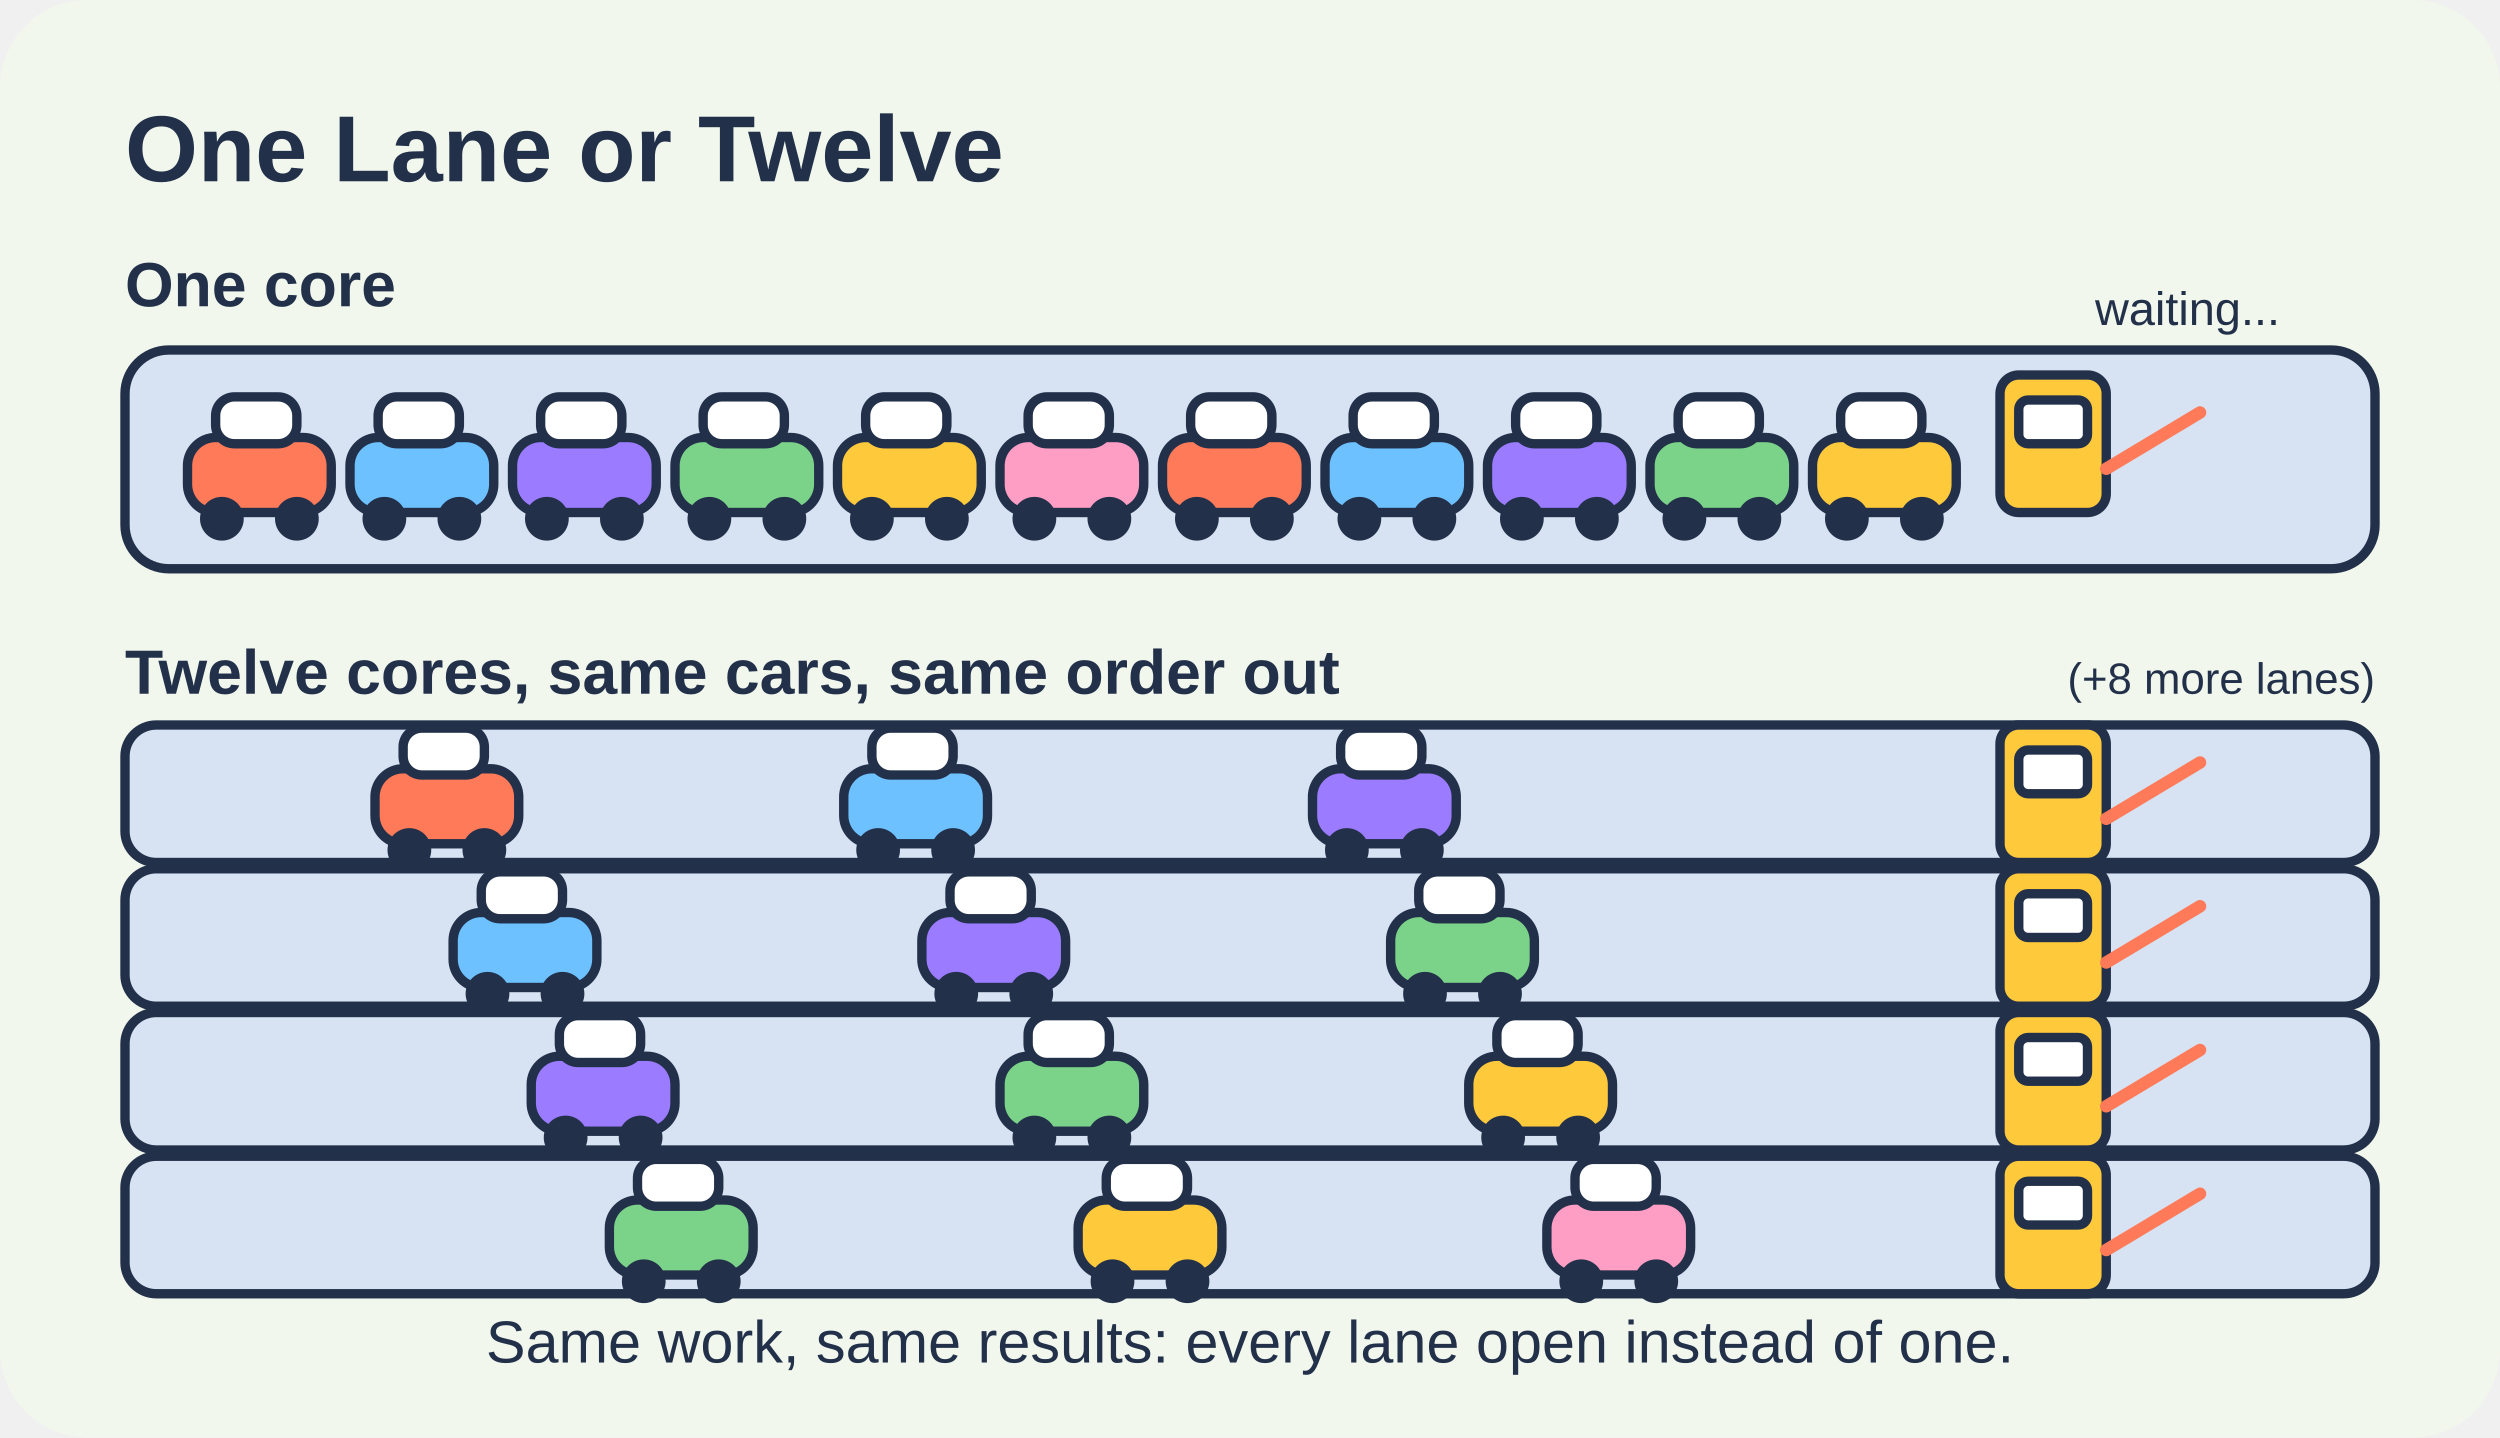
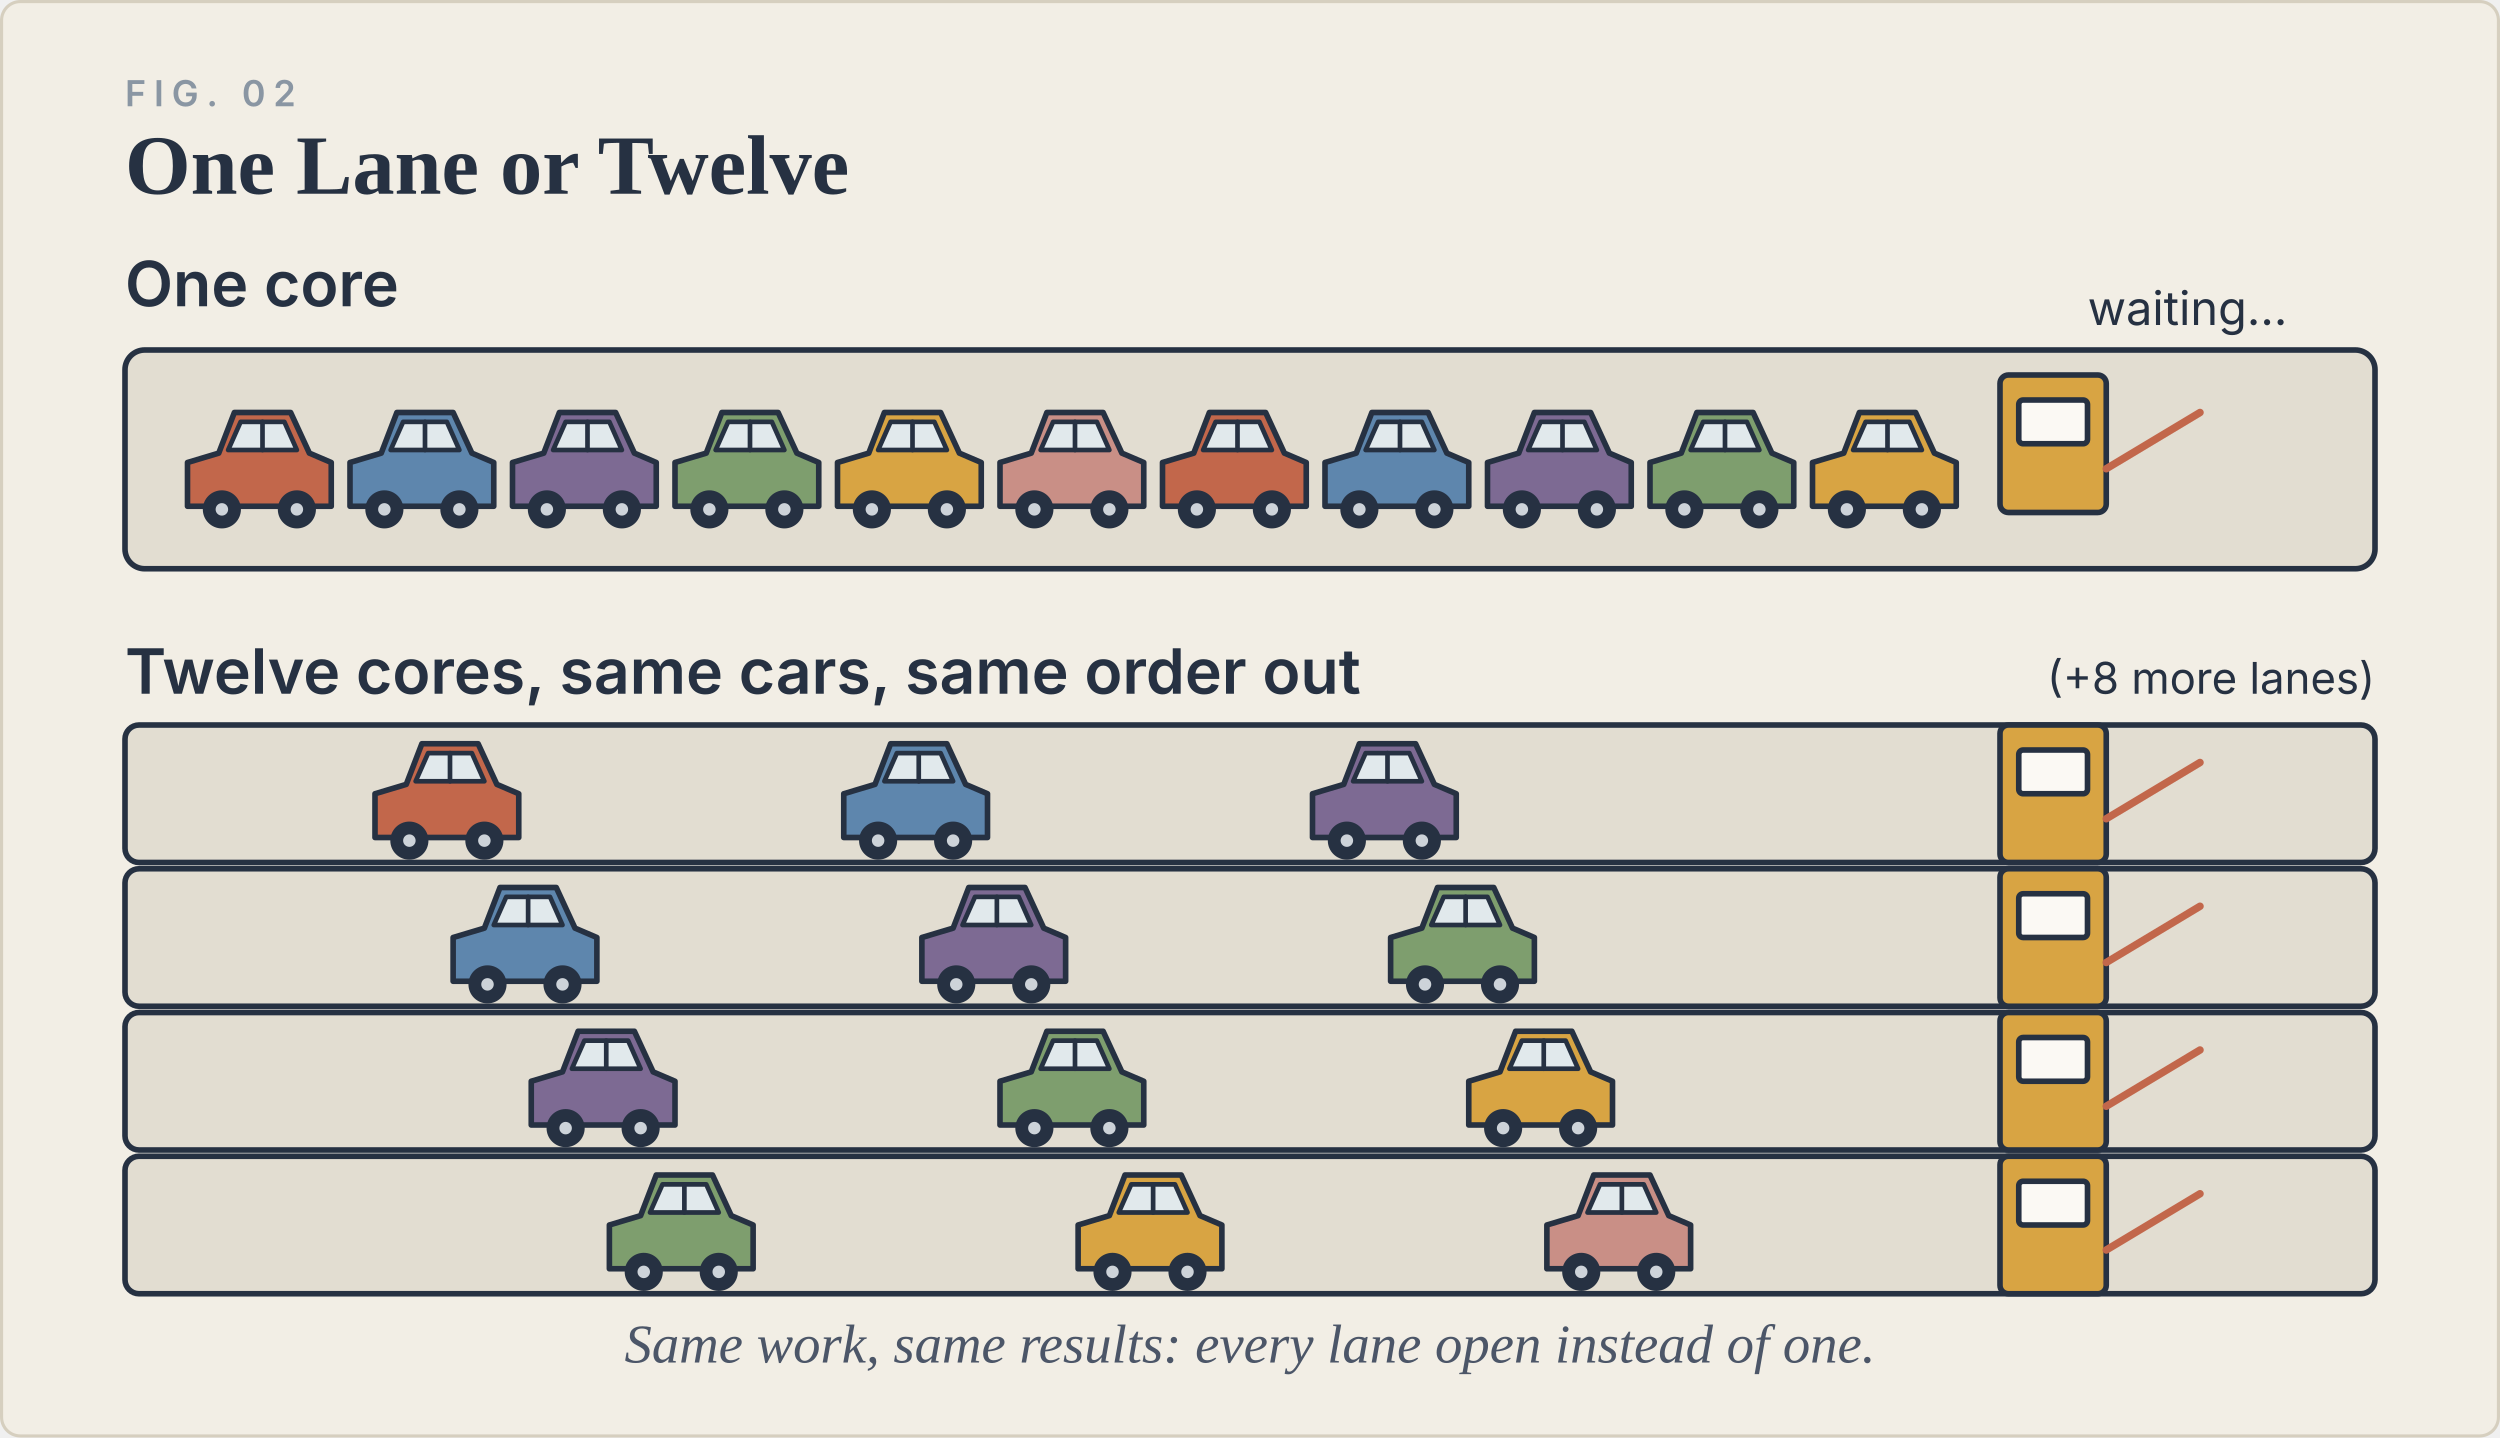
<svg xmlns="http://www.w3.org/2000/svg" viewBox="0 0 800 460" role="img" aria-label="One Lane or Twelve. Same work, same results: every lane open instead of one.">
  <defs>
    <filter id="soft" x="-10%" y="-10%" width="130%" height="140%">
-       <feDropShadow dx="0" dy="5" stdDeviation="0" flood-color="#22304A" flood-opacity="0.18" />
+       <feDropShadow dx="2" dy="3" stdDeviation="0" flood-color="#263142" flood-opacity="0.10" />
    </filter>
  </defs>
-   <rect x="0" y="0" width="800" height="460" rx="28" fill="#F1F7EC" />
-   <g stroke="#22304A" stroke-width="4" stroke-linejoin="round" stroke-linecap="round" font-family="'Trebuchet MS', 'Arial Rounded MT Bold', 'Segoe UI', Arial, sans-serif">
-     <text x="40" y="58" font-size="30" font-weight="700" fill="#22304A" stroke="none">One Lane or Twelve</text>
-     <text x="40" y="98" font-size="20" font-weight="700" fill="#22304A" stroke="none" text-anchor="start">One core</text>
-     <rect x="40" y="112" width="720" height="70" rx="14" fill="#D7E3F2" stroke-width="3" />
-     <rect x="640" y="120" width="34" height="44" rx="6" fill="#FFC93C" stroke-width="3" />
-     <rect x="646" y="128" width="22" height="14" rx="3" fill="#FFFFFF" stroke-width="3" />
-     <line x1="674" y1="150" x2="704" y2="132" stroke="#FF7A59" stroke-width="4" />
-     <rect x="60" y="140" width="46" height="24" rx="9" fill="#FF7A59" stroke-width="3" />
-     <rect x="69" y="127" width="26" height="15" rx="6" fill="#FFFFFF" stroke-width="3" />
-     <circle cx="71" cy="166" r="6" fill="#22304A" stroke-width="2" />
-     <circle cx="95" cy="166" r="6" fill="#22304A" stroke-width="2" />
-     <rect x="112" y="140" width="46" height="24" rx="9" fill="#6EC1FF" stroke-width="3" />
-     <rect x="121" y="127" width="26" height="15" rx="6" fill="#FFFFFF" stroke-width="3" />
-     <circle cx="123" cy="166" r="6" fill="#22304A" stroke-width="2" />
-     <circle cx="147" cy="166" r="6" fill="#22304A" stroke-width="2" />
-     <rect x="164" y="140" width="46" height="24" rx="9" fill="#9B7BFF" stroke-width="3" />
-     <rect x="173" y="127" width="26" height="15" rx="6" fill="#FFFFFF" stroke-width="3" />
-     <circle cx="175" cy="166" r="6" fill="#22304A" stroke-width="2" />
-     <circle cx="199" cy="166" r="6" fill="#22304A" stroke-width="2" />
-     <rect x="216" y="140" width="46" height="24" rx="9" fill="#7BD389" stroke-width="3" />
-     <rect x="225" y="127" width="26" height="15" rx="6" fill="#FFFFFF" stroke-width="3" />
-     <circle cx="227" cy="166" r="6" fill="#22304A" stroke-width="2" />
-     <circle cx="251" cy="166" r="6" fill="#22304A" stroke-width="2" />
-     <rect x="268" y="140" width="46" height="24" rx="9" fill="#FFC93C" stroke-width="3" />
-     <rect x="277" y="127" width="26" height="15" rx="6" fill="#FFFFFF" stroke-width="3" />
-     <circle cx="279" cy="166" r="6" fill="#22304A" stroke-width="2" />
-     <circle cx="303" cy="166" r="6" fill="#22304A" stroke-width="2" />
-     <rect x="320" y="140" width="46" height="24" rx="9" fill="#FF9EC4" stroke-width="3" />
-     <rect x="329" y="127" width="26" height="15" rx="6" fill="#FFFFFF" stroke-width="3" />
-     <circle cx="331" cy="166" r="6" fill="#22304A" stroke-width="2" />
-     <circle cx="355" cy="166" r="6" fill="#22304A" stroke-width="2" />
-     <rect x="372" y="140" width="46" height="24" rx="9" fill="#FF7A59" stroke-width="3" />
-     <rect x="381" y="127" width="26" height="15" rx="6" fill="#FFFFFF" stroke-width="3" />
-     <circle cx="383" cy="166" r="6" fill="#22304A" stroke-width="2" />
-     <circle cx="407" cy="166" r="6" fill="#22304A" stroke-width="2" />
-     <rect x="424" y="140" width="46" height="24" rx="9" fill="#6EC1FF" stroke-width="3" />
-     <rect x="433" y="127" width="26" height="15" rx="6" fill="#FFFFFF" stroke-width="3" />
-     <circle cx="435" cy="166" r="6" fill="#22304A" stroke-width="2" />
-     <circle cx="459" cy="166" r="6" fill="#22304A" stroke-width="2" />
-     <rect x="476" y="140" width="46" height="24" rx="9" fill="#9B7BFF" stroke-width="3" />
-     <rect x="485" y="127" width="26" height="15" rx="6" fill="#FFFFFF" stroke-width="3" />
-     <circle cx="487" cy="166" r="6" fill="#22304A" stroke-width="2" />
-     <circle cx="511" cy="166" r="6" fill="#22304A" stroke-width="2" />
-     <rect x="528" y="140" width="46" height="24" rx="9" fill="#7BD389" stroke-width="3" />
-     <rect x="537" y="127" width="26" height="15" rx="6" fill="#FFFFFF" stroke-width="3" />
-     <circle cx="539" cy="166" r="6" fill="#22304A" stroke-width="2" />
-     <circle cx="563" cy="166" r="6" fill="#22304A" stroke-width="2" />
-     <rect x="580" y="140" width="46" height="24" rx="9" fill="#FFC93C" stroke-width="3" />
-     <rect x="589" y="127" width="26" height="15" rx="6" fill="#FFFFFF" stroke-width="3" />
-     <circle cx="591" cy="166" r="6" fill="#22304A" stroke-width="2" />
-     <circle cx="615" cy="166" r="6" fill="#22304A" stroke-width="2" />
-     <text x="700" y="104" font-size="15" font-weight="400" fill="#22304A" stroke="none" text-anchor="middle">waiting...</text>
-     <text x="40" y="222" font-size="20" font-weight="700" fill="#22304A" stroke="none" text-anchor="start">Twelve cores, same cars, same order out</text>
-     <rect x="40" y="232" width="720" height="44" rx="10" fill="#D7E3F2" stroke-width="3" />
-     <rect x="640" y="232" width="34" height="44" rx="6" fill="#FFC93C" stroke-width="3" />
-     <rect x="646" y="240" width="22" height="14" rx="3" fill="#FFFFFF" stroke-width="3" />
-     <line x1="674" y1="262" x2="704" y2="244" stroke="#FF7A59" stroke-width="4" />
-     <rect x="120" y="246" width="46" height="24" rx="9" fill="#FF7A59" stroke-width="3" />
-     <rect x="129" y="233" width="26" height="15" rx="6" fill="#FFFFFF" stroke-width="3" />
-     <circle cx="131" cy="272" r="6" fill="#22304A" stroke-width="2" />
-     <circle cx="155" cy="272" r="6" fill="#22304A" stroke-width="2" />
-     <rect x="270" y="246" width="46" height="24" rx="9" fill="#6EC1FF" stroke-width="3" />
-     <rect x="279" y="233" width="26" height="15" rx="6" fill="#FFFFFF" stroke-width="3" />
-     <circle cx="281" cy="272" r="6" fill="#22304A" stroke-width="2" />
-     <circle cx="305" cy="272" r="6" fill="#22304A" stroke-width="2" />
-     <rect x="420" y="246" width="46" height="24" rx="9" fill="#9B7BFF" stroke-width="3" />
-     <rect x="429" y="233" width="26" height="15" rx="6" fill="#FFFFFF" stroke-width="3" />
-     <circle cx="431" cy="272" r="6" fill="#22304A" stroke-width="2" />
-     <circle cx="455" cy="272" r="6" fill="#22304A" stroke-width="2" />
-     <rect x="40" y="278" width="720" height="44" rx="10" fill="#D7E3F2" stroke-width="3" />
-     <rect x="640" y="278" width="34" height="44" rx="6" fill="#FFC93C" stroke-width="3" />
-     <rect x="646" y="286" width="22" height="14" rx="3" fill="#FFFFFF" stroke-width="3" />
-     <line x1="674" y1="308" x2="704" y2="290" stroke="#FF7A59" stroke-width="4" />
-     <rect x="145" y="292" width="46" height="24" rx="9" fill="#6EC1FF" stroke-width="3" />
-     <rect x="154" y="279" width="26" height="15" rx="6" fill="#FFFFFF" stroke-width="3" />
-     <circle cx="156" cy="318" r="6" fill="#22304A" stroke-width="2" />
-     <circle cx="180" cy="318" r="6" fill="#22304A" stroke-width="2" />
-     <rect x="295" y="292" width="46" height="24" rx="9" fill="#9B7BFF" stroke-width="3" />
-     <rect x="304" y="279" width="26" height="15" rx="6" fill="#FFFFFF" stroke-width="3" />
-     <circle cx="306" cy="318" r="6" fill="#22304A" stroke-width="2" />
-     <circle cx="330" cy="318" r="6" fill="#22304A" stroke-width="2" />
-     <rect x="445" y="292" width="46" height="24" rx="9" fill="#7BD389" stroke-width="3" />
-     <rect x="454" y="279" width="26" height="15" rx="6" fill="#FFFFFF" stroke-width="3" />
-     <circle cx="456" cy="318" r="6" fill="#22304A" stroke-width="2" />
-     <circle cx="480" cy="318" r="6" fill="#22304A" stroke-width="2" />
-     <rect x="40" y="324" width="720" height="44" rx="10" fill="#D7E3F2" stroke-width="3" />
-     <rect x="640" y="324" width="34" height="44" rx="6" fill="#FFC93C" stroke-width="3" />
-     <rect x="646" y="332" width="22" height="14" rx="3" fill="#FFFFFF" stroke-width="3" />
-     <line x1="674" y1="354" x2="704" y2="336" stroke="#FF7A59" stroke-width="4" />
-     <rect x="170" y="338" width="46" height="24" rx="9" fill="#9B7BFF" stroke-width="3" />
-     <rect x="179" y="325" width="26" height="15" rx="6" fill="#FFFFFF" stroke-width="3" />
-     <circle cx="181" cy="364" r="6" fill="#22304A" stroke-width="2" />
-     <circle cx="205" cy="364" r="6" fill="#22304A" stroke-width="2" />
-     <rect x="320" y="338" width="46" height="24" rx="9" fill="#7BD389" stroke-width="3" />
-     <rect x="329" y="325" width="26" height="15" rx="6" fill="#FFFFFF" stroke-width="3" />
-     <circle cx="331" cy="364" r="6" fill="#22304A" stroke-width="2" />
-     <circle cx="355" cy="364" r="6" fill="#22304A" stroke-width="2" />
-     <rect x="470" y="338" width="46" height="24" rx="9" fill="#FFC93C" stroke-width="3" />
-     <rect x="479" y="325" width="26" height="15" rx="6" fill="#FFFFFF" stroke-width="3" />
-     <circle cx="481" cy="364" r="6" fill="#22304A" stroke-width="2" />
-     <circle cx="505" cy="364" r="6" fill="#22304A" stroke-width="2" />
-     <rect x="40" y="370" width="720" height="44" rx="10" fill="#D7E3F2" stroke-width="3" />
-     <rect x="640" y="370" width="34" height="44" rx="6" fill="#FFC93C" stroke-width="3" />
-     <rect x="646" y="378" width="22" height="14" rx="3" fill="#FFFFFF" stroke-width="3" />
-     <line x1="674" y1="400" x2="704" y2="382" stroke="#FF7A59" stroke-width="4" />
-     <rect x="195" y="384" width="46" height="24" rx="9" fill="#7BD389" stroke-width="3" />
-     <rect x="204" y="371" width="26" height="15" rx="6" fill="#FFFFFF" stroke-width="3" />
-     <circle cx="206" cy="410" r="6" fill="#22304A" stroke-width="2" />
-     <circle cx="230" cy="410" r="6" fill="#22304A" stroke-width="2" />
-     <rect x="345" y="384" width="46" height="24" rx="9" fill="#FFC93C" stroke-width="3" />
-     <rect x="354" y="371" width="26" height="15" rx="6" fill="#FFFFFF" stroke-width="3" />
-     <circle cx="356" cy="410" r="6" fill="#22304A" stroke-width="2" />
-     <circle cx="380" cy="410" r="6" fill="#22304A" stroke-width="2" />
-     <rect x="495" y="384" width="46" height="24" rx="9" fill="#FF9EC4" stroke-width="3" />
-     <rect x="504" y="371" width="26" height="15" rx="6" fill="#FFFFFF" stroke-width="3" />
-     <circle cx="506" cy="410" r="6" fill="#22304A" stroke-width="2" />
-     <circle cx="530" cy="410" r="6" fill="#22304A" stroke-width="2" />
-     <text x="760" y="222" font-size="14" font-weight="400" fill="#22304A" stroke="none" text-anchor="end">(+8 more lanes)</text>
-     <text x="400.0" y="436" font-size="19" fill="#22304A" stroke="none" text-anchor="middle">Same work, same results: every lane open instead of one.</text>
+   <rect x="0.5" y="0.5" width="799" height="459" rx="6" fill="#F2EEE5" stroke="#D6CFBF" stroke-width="1" />
+   <g stroke="#263142" stroke-width="2.4" stroke-linejoin="round" stroke-linecap="round" font-family="'Helvetica Neue', 'Segoe UI', Inter, Arial, sans-serif">
+     <text x="40" y="34" font-size="11.5" font-weight="600" letter-spacing="2.5" fill="#8A96A3" stroke="none">FIG. 02</text>
+     <text x="40" y="62" font-size="27" font-weight="700" fill="#263142" stroke="none" font-family="Georgia, Cambria, Caladea, 'Times New Roman', serif">One Lane or Twelve</text>
+     <text x="40" y="98" font-size="20" font-weight="600" fill="#263142" stroke="none" text-anchor="start">One core</text>
+     <rect x="40" y="112" width="720" height="70" rx="6.3" fill="#E2DDD1" stroke-width="1.80" />
+     <rect x="640" y="120" width="34" height="44" rx="2.7" fill="#D8A443" stroke-width="1.80" />
+     <rect x="646" y="128" width="22" height="14" rx="1.4" fill="#FBF9F4" stroke-width="1.80" />
+     <line x1="674" y1="150" x2="704" y2="132" stroke="#C2674B" stroke-width="2.40" />
+     <path d="M60,148 L70,145 L75,132 L93,132 L99,145 L106,148 L106,162 L60,162 Z" fill="#C2674B" stroke-width="1.80" />
+     <path d="M77,135 L91,135 L95,144 L73,144 Z" fill="#E1E9EC" stroke-width="1.50" />
+     <line x1="84" y1="135" x2="84" y2="144" stroke="#263142" stroke-width="1.50" />
+     <circle cx="71" cy="163" r="5.5" fill="#263142" stroke-width="1.20" />
+     <circle cx="95" cy="163" r="5.5" fill="#263142" stroke-width="1.20" />
+     <circle cx="71" cy="163" r="2" fill="#CDD3D9" stroke-width="0.00" />
+     <circle cx="95" cy="163" r="2" fill="#CDD3D9" stroke-width="0.00" />
+     <path d="M112,148 L122,145 L127,132 L145,132 L151,145 L158,148 L158,162 L112,162 Z" fill="#5E86AD" stroke-width="1.80" />
+     <path d="M129,135 L143,135 L147,144 L125,144 Z" fill="#E1E9EC" stroke-width="1.50" />
+     <line x1="136" y1="135" x2="136" y2="144" stroke="#263142" stroke-width="1.50" />
+     <circle cx="123" cy="163" r="5.5" fill="#263142" stroke-width="1.20" />
+     <circle cx="147" cy="163" r="5.5" fill="#263142" stroke-width="1.20" />
+     <circle cx="123" cy="163" r="2" fill="#CDD3D9" stroke-width="0.00" />
+     <circle cx="147" cy="163" r="2" fill="#CDD3D9" stroke-width="0.00" />
+     <path d="M164,148 L174,145 L179,132 L197,132 L203,145 L210,148 L210,162 L164,162 Z" fill="#7D6A93" stroke-width="1.80" />
+     <path d="M181,135 L195,135 L199,144 L177,144 Z" fill="#E1E9EC" stroke-width="1.50" />
+     <line x1="188" y1="135" x2="188" y2="144" stroke="#263142" stroke-width="1.50" />
+     <circle cx="175" cy="163" r="5.5" fill="#263142" stroke-width="1.20" />
+     <circle cx="199" cy="163" r="5.5" fill="#263142" stroke-width="1.20" />
+     <circle cx="175" cy="163" r="2" fill="#CDD3D9" stroke-width="0.00" />
+     <circle cx="199" cy="163" r="2" fill="#CDD3D9" stroke-width="0.00" />
+     <path d="M216,148 L226,145 L231,132 L249,132 L255,145 L262,148 L262,162 L216,162 Z" fill="#7E9E6E" stroke-width="1.80" />
+     <path d="M233,135 L247,135 L251,144 L229,144 Z" fill="#E1E9EC" stroke-width="1.50" />
+     <line x1="240" y1="135" x2="240" y2="144" stroke="#263142" stroke-width="1.50" />
+     <circle cx="227" cy="163" r="5.5" fill="#263142" stroke-width="1.20" />
+     <circle cx="251" cy="163" r="5.5" fill="#263142" stroke-width="1.20" />
+     <circle cx="227" cy="163" r="2" fill="#CDD3D9" stroke-width="0.00" />
+     <circle cx="251" cy="163" r="2" fill="#CDD3D9" stroke-width="0.00" />
+     <path d="M268,148 L278,145 L283,132 L301,132 L307,145 L314,148 L314,162 L268,162 Z" fill="#D8A443" stroke-width="1.80" />
+     <path d="M285,135 L299,135 L303,144 L281,144 Z" fill="#E1E9EC" stroke-width="1.50" />
+     <line x1="292" y1="135" x2="292" y2="144" stroke="#263142" stroke-width="1.50" />
+     <circle cx="279" cy="163" r="5.5" fill="#263142" stroke-width="1.20" />
+     <circle cx="303" cy="163" r="5.5" fill="#263142" stroke-width="1.20" />
+     <circle cx="279" cy="163" r="2" fill="#CDD3D9" stroke-width="0.00" />
+     <circle cx="303" cy="163" r="2" fill="#CDD3D9" stroke-width="0.00" />
+     <path d="M320,148 L330,145 L335,132 L353,132 L359,145 L366,148 L366,162 L320,162 Z" fill="#C98F86" stroke-width="1.80" />
+     <path d="M337,135 L351,135 L355,144 L333,144 Z" fill="#E1E9EC" stroke-width="1.50" />
+     <line x1="344" y1="135" x2="344" y2="144" stroke="#263142" stroke-width="1.50" />
+     <circle cx="331" cy="163" r="5.5" fill="#263142" stroke-width="1.20" />
+     <circle cx="355" cy="163" r="5.5" fill="#263142" stroke-width="1.20" />
+     <circle cx="331" cy="163" r="2" fill="#CDD3D9" stroke-width="0.00" />
+     <circle cx="355" cy="163" r="2" fill="#CDD3D9" stroke-width="0.00" />
+     <path d="M372,148 L382,145 L387,132 L405,132 L411,145 L418,148 L418,162 L372,162 Z" fill="#C2674B" stroke-width="1.80" />
+     <path d="M389,135 L403,135 L407,144 L385,144 Z" fill="#E1E9EC" stroke-width="1.50" />
+     <line x1="396" y1="135" x2="396" y2="144" stroke="#263142" stroke-width="1.50" />
+     <circle cx="383" cy="163" r="5.5" fill="#263142" stroke-width="1.20" />
+     <circle cx="407" cy="163" r="5.5" fill="#263142" stroke-width="1.20" />
+     <circle cx="383" cy="163" r="2" fill="#CDD3D9" stroke-width="0.00" />
+     <circle cx="407" cy="163" r="2" fill="#CDD3D9" stroke-width="0.00" />
+     <path d="M424,148 L434,145 L439,132 L457,132 L463,145 L470,148 L470,162 L424,162 Z" fill="#5E86AD" stroke-width="1.80" />
+     <path d="M441,135 L455,135 L459,144 L437,144 Z" fill="#E1E9EC" stroke-width="1.50" />
+     <line x1="448" y1="135" x2="448" y2="144" stroke="#263142" stroke-width="1.50" />
+     <circle cx="435" cy="163" r="5.5" fill="#263142" stroke-width="1.20" />
+     <circle cx="459" cy="163" r="5.5" fill="#263142" stroke-width="1.20" />
+     <circle cx="435" cy="163" r="2" fill="#CDD3D9" stroke-width="0.00" />
+     <circle cx="459" cy="163" r="2" fill="#CDD3D9" stroke-width="0.00" />
+     <path d="M476,148 L486,145 L491,132 L509,132 L515,145 L522,148 L522,162 L476,162 Z" fill="#7D6A93" stroke-width="1.80" />
+     <path d="M493,135 L507,135 L511,144 L489,144 Z" fill="#E1E9EC" stroke-width="1.50" />
+     <line x1="500" y1="135" x2="500" y2="144" stroke="#263142" stroke-width="1.50" />
+     <circle cx="487" cy="163" r="5.5" fill="#263142" stroke-width="1.20" />
+     <circle cx="511" cy="163" r="5.5" fill="#263142" stroke-width="1.20" />
+     <circle cx="487" cy="163" r="2" fill="#CDD3D9" stroke-width="0.00" />
+     <circle cx="511" cy="163" r="2" fill="#CDD3D9" stroke-width="0.00" />
+     <path d="M528,148 L538,145 L543,132 L561,132 L567,145 L574,148 L574,162 L528,162 Z" fill="#7E9E6E" stroke-width="1.80" />
+     <path d="M545,135 L559,135 L563,144 L541,144 Z" fill="#E1E9EC" stroke-width="1.50" />
+     <line x1="552" y1="135" x2="552" y2="144" stroke="#263142" stroke-width="1.50" />
+     <circle cx="539" cy="163" r="5.5" fill="#263142" stroke-width="1.20" />
+     <circle cx="563" cy="163" r="5.5" fill="#263142" stroke-width="1.20" />
+     <circle cx="539" cy="163" r="2" fill="#CDD3D9" stroke-width="0.00" />
+     <circle cx="563" cy="163" r="2" fill="#CDD3D9" stroke-width="0.00" />
+     <path d="M580,148 L590,145 L595,132 L613,132 L619,145 L626,148 L626,162 L580,162 Z" fill="#D8A443" stroke-width="1.80" />
+     <path d="M597,135 L611,135 L615,144 L593,144 Z" fill="#E1E9EC" stroke-width="1.50" />
+     <line x1="604" y1="135" x2="604" y2="144" stroke="#263142" stroke-width="1.50" />
+     <circle cx="591" cy="163" r="5.5" fill="#263142" stroke-width="1.20" />
+     <circle cx="615" cy="163" r="5.5" fill="#263142" stroke-width="1.20" />
+     <circle cx="591" cy="163" r="2" fill="#CDD3D9" stroke-width="0.00" />
+     <circle cx="615" cy="163" r="2" fill="#CDD3D9" stroke-width="0.00" />
+     <text x="700" y="104" font-size="15" font-weight="400" fill="#263142" stroke="none" text-anchor="middle">waiting...</text>
+     <text x="40" y="222" font-size="20" font-weight="600" fill="#263142" stroke="none" text-anchor="start">Twelve cores, same cars, same order out</text>
+     <rect x="40" y="232" width="720" height="44" rx="4.5" fill="#E2DDD1" stroke-width="1.80" />
+     <rect x="640" y="232" width="34" height="44" rx="2.7" fill="#D8A443" stroke-width="1.80" />
+     <rect x="646" y="240" width="22" height="14" rx="1.4" fill="#FBF9F4" stroke-width="1.80" />
+     <line x1="674" y1="262" x2="704" y2="244" stroke="#C2674B" stroke-width="2.40" />
+     <path d="M120,254 L130,251 L135,238 L153,238 L159,251 L166,254 L166,268 L120,268 Z" fill="#C2674B" stroke-width="1.80" />
+     <path d="M137,241 L151,241 L155,250 L133,250 Z" fill="#E1E9EC" stroke-width="1.50" />
+     <line x1="144" y1="241" x2="144" y2="250" stroke="#263142" stroke-width="1.50" />
+     <circle cx="131" cy="269" r="5.5" fill="#263142" stroke-width="1.20" />
+     <circle cx="155" cy="269" r="5.5" fill="#263142" stroke-width="1.20" />
+     <circle cx="131" cy="269" r="2" fill="#CDD3D9" stroke-width="0.00" />
+     <circle cx="155" cy="269" r="2" fill="#CDD3D9" stroke-width="0.00" />
+     <path d="M270,254 L280,251 L285,238 L303,238 L309,251 L316,254 L316,268 L270,268 Z" fill="#5E86AD" stroke-width="1.80" />
+     <path d="M287,241 L301,241 L305,250 L283,250 Z" fill="#E1E9EC" stroke-width="1.50" />
+     <line x1="294" y1="241" x2="294" y2="250" stroke="#263142" stroke-width="1.50" />
+     <circle cx="281" cy="269" r="5.5" fill="#263142" stroke-width="1.20" />
+     <circle cx="305" cy="269" r="5.5" fill="#263142" stroke-width="1.20" />
+     <circle cx="281" cy="269" r="2" fill="#CDD3D9" stroke-width="0.00" />
+     <circle cx="305" cy="269" r="2" fill="#CDD3D9" stroke-width="0.00" />
+     <path d="M420,254 L430,251 L435,238 L453,238 L459,251 L466,254 L466,268 L420,268 Z" fill="#7D6A93" stroke-width="1.80" />
+     <path d="M437,241 L451,241 L455,250 L433,250 Z" fill="#E1E9EC" stroke-width="1.50" />
+     <line x1="444" y1="241" x2="444" y2="250" stroke="#263142" stroke-width="1.50" />
+     <circle cx="431" cy="269" r="5.5" fill="#263142" stroke-width="1.20" />
+     <circle cx="455" cy="269" r="5.5" fill="#263142" stroke-width="1.20" />
+     <circle cx="431" cy="269" r="2" fill="#CDD3D9" stroke-width="0.00" />
+     <circle cx="455" cy="269" r="2" fill="#CDD3D9" stroke-width="0.00" />
+     <rect x="40" y="278" width="720" height="44" rx="4.5" fill="#E2DDD1" stroke-width="1.80" />
+     <rect x="640" y="278" width="34" height="44" rx="2.7" fill="#D8A443" stroke-width="1.80" />
+     <rect x="646" y="286" width="22" height="14" rx="1.4" fill="#FBF9F4" stroke-width="1.80" />
+     <line x1="674" y1="308" x2="704" y2="290" stroke="#C2674B" stroke-width="2.40" />
+     <path d="M145,300 L155,297 L160,284 L178,284 L184,297 L191,300 L191,314 L145,314 Z" fill="#5E86AD" stroke-width="1.80" />
+     <path d="M162,287 L176,287 L180,296 L158,296 Z" fill="#E1E9EC" stroke-width="1.50" />
+     <line x1="169" y1="287" x2="169" y2="296" stroke="#263142" stroke-width="1.50" />
+     <circle cx="156" cy="315" r="5.5" fill="#263142" stroke-width="1.20" />
+     <circle cx="180" cy="315" r="5.5" fill="#263142" stroke-width="1.20" />
+     <circle cx="156" cy="315" r="2" fill="#CDD3D9" stroke-width="0.00" />
+     <circle cx="180" cy="315" r="2" fill="#CDD3D9" stroke-width="0.00" />
+     <path d="M295,300 L305,297 L310,284 L328,284 L334,297 L341,300 L341,314 L295,314 Z" fill="#7D6A93" stroke-width="1.80" />
+     <path d="M312,287 L326,287 L330,296 L308,296 Z" fill="#E1E9EC" stroke-width="1.50" />
+     <line x1="319" y1="287" x2="319" y2="296" stroke="#263142" stroke-width="1.50" />
+     <circle cx="306" cy="315" r="5.5" fill="#263142" stroke-width="1.20" />
+     <circle cx="330" cy="315" r="5.5" fill="#263142" stroke-width="1.20" />
+     <circle cx="306" cy="315" r="2" fill="#CDD3D9" stroke-width="0.00" />
+     <circle cx="330" cy="315" r="2" fill="#CDD3D9" stroke-width="0.00" />
+     <path d="M445,300 L455,297 L460,284 L478,284 L484,297 L491,300 L491,314 L445,314 Z" fill="#7E9E6E" stroke-width="1.80" />
+     <path d="M462,287 L476,287 L480,296 L458,296 Z" fill="#E1E9EC" stroke-width="1.50" />
+     <line x1="469" y1="287" x2="469" y2="296" stroke="#263142" stroke-width="1.50" />
+     <circle cx="456" cy="315" r="5.5" fill="#263142" stroke-width="1.20" />
+     <circle cx="480" cy="315" r="5.5" fill="#263142" stroke-width="1.20" />
+     <circle cx="456" cy="315" r="2" fill="#CDD3D9" stroke-width="0.00" />
+     <circle cx="480" cy="315" r="2" fill="#CDD3D9" stroke-width="0.00" />
+     <rect x="40" y="324" width="720" height="44" rx="4.5" fill="#E2DDD1" stroke-width="1.80" />
+     <rect x="640" y="324" width="34" height="44" rx="2.7" fill="#D8A443" stroke-width="1.80" />
+     <rect x="646" y="332" width="22" height="14" rx="1.4" fill="#FBF9F4" stroke-width="1.80" />
+     <line x1="674" y1="354" x2="704" y2="336" stroke="#C2674B" stroke-width="2.40" />
+     <path d="M170,346 L180,343 L185,330 L203,330 L209,343 L216,346 L216,360 L170,360 Z" fill="#7D6A93" stroke-width="1.80" />
+     <path d="M187,333 L201,333 L205,342 L183,342 Z" fill="#E1E9EC" stroke-width="1.50" />
+     <line x1="194" y1="333" x2="194" y2="342" stroke="#263142" stroke-width="1.50" />
+     <circle cx="181" cy="361" r="5.5" fill="#263142" stroke-width="1.20" />
+     <circle cx="205" cy="361" r="5.5" fill="#263142" stroke-width="1.20" />
+     <circle cx="181" cy="361" r="2" fill="#CDD3D9" stroke-width="0.00" />
+     <circle cx="205" cy="361" r="2" fill="#CDD3D9" stroke-width="0.00" />
+     <path d="M320,346 L330,343 L335,330 L353,330 L359,343 L366,346 L366,360 L320,360 Z" fill="#7E9E6E" stroke-width="1.80" />
+     <path d="M337,333 L351,333 L355,342 L333,342 Z" fill="#E1E9EC" stroke-width="1.50" />
+     <line x1="344" y1="333" x2="344" y2="342" stroke="#263142" stroke-width="1.50" />
+     <circle cx="331" cy="361" r="5.5" fill="#263142" stroke-width="1.20" />
+     <circle cx="355" cy="361" r="5.5" fill="#263142" stroke-width="1.20" />
+     <circle cx="331" cy="361" r="2" fill="#CDD3D9" stroke-width="0.00" />
+     <circle cx="355" cy="361" r="2" fill="#CDD3D9" stroke-width="0.00" />
+     <path d="M470,346 L480,343 L485,330 L503,330 L509,343 L516,346 L516,360 L470,360 Z" fill="#D8A443" stroke-width="1.80" />
+     <path d="M487,333 L501,333 L505,342 L483,342 Z" fill="#E1E9EC" stroke-width="1.50" />
+     <line x1="494" y1="333" x2="494" y2="342" stroke="#263142" stroke-width="1.50" />
+     <circle cx="481" cy="361" r="5.5" fill="#263142" stroke-width="1.20" />
+     <circle cx="505" cy="361" r="5.5" fill="#263142" stroke-width="1.20" />
+     <circle cx="481" cy="361" r="2" fill="#CDD3D9" stroke-width="0.00" />
+     <circle cx="505" cy="361" r="2" fill="#CDD3D9" stroke-width="0.00" />
+     <rect x="40" y="370" width="720" height="44" rx="4.5" fill="#E2DDD1" stroke-width="1.80" />
+     <rect x="640" y="370" width="34" height="44" rx="2.7" fill="#D8A443" stroke-width="1.80" />
+     <rect x="646" y="378" width="22" height="14" rx="1.4" fill="#FBF9F4" stroke-width="1.80" />
+     <line x1="674" y1="400" x2="704" y2="382" stroke="#C2674B" stroke-width="2.40" />
+     <path d="M195,392 L205,389 L210,376 L228,376 L234,389 L241,392 L241,406 L195,406 Z" fill="#7E9E6E" stroke-width="1.80" />
+     <path d="M212,379 L226,379 L230,388 L208,388 Z" fill="#E1E9EC" stroke-width="1.50" />
+     <line x1="219" y1="379" x2="219" y2="388" stroke="#263142" stroke-width="1.50" />
+     <circle cx="206" cy="407" r="5.5" fill="#263142" stroke-width="1.20" />
+     <circle cx="230" cy="407" r="5.5" fill="#263142" stroke-width="1.20" />
+     <circle cx="206" cy="407" r="2" fill="#CDD3D9" stroke-width="0.00" />
+     <circle cx="230" cy="407" r="2" fill="#CDD3D9" stroke-width="0.00" />
+     <path d="M345,392 L355,389 L360,376 L378,376 L384,389 L391,392 L391,406 L345,406 Z" fill="#D8A443" stroke-width="1.80" />
+     <path d="M362,379 L376,379 L380,388 L358,388 Z" fill="#E1E9EC" stroke-width="1.50" />
+     <line x1="369" y1="379" x2="369" y2="388" stroke="#263142" stroke-width="1.50" />
+     <circle cx="356" cy="407" r="5.5" fill="#263142" stroke-width="1.20" />
+     <circle cx="380" cy="407" r="5.5" fill="#263142" stroke-width="1.20" />
+     <circle cx="356" cy="407" r="2" fill="#CDD3D9" stroke-width="0.00" />
+     <circle cx="380" cy="407" r="2" fill="#CDD3D9" stroke-width="0.00" />
+     <path d="M495,392 L505,389 L510,376 L528,376 L534,389 L541,392 L541,406 L495,406 Z" fill="#C98F86" stroke-width="1.80" />
+     <path d="M512,379 L526,379 L530,388 L508,388 Z" fill="#E1E9EC" stroke-width="1.50" />
+     <line x1="519" y1="379" x2="519" y2="388" stroke="#263142" stroke-width="1.50" />
+     <circle cx="506" cy="407" r="5.5" fill="#263142" stroke-width="1.20" />
+     <circle cx="530" cy="407" r="5.5" fill="#263142" stroke-width="1.20" />
+     <circle cx="506" cy="407" r="2" fill="#CDD3D9" stroke-width="0.00" />
+     <circle cx="530" cy="407" r="2" fill="#CDD3D9" stroke-width="0.00" />
+     <text x="760" y="222" font-size="14" font-weight="400" fill="#263142" stroke="none" text-anchor="end">(+8 more lanes)</text>
+     <text x="400.0" y="436" font-size="17.5" font-style="italic" fill="#4C5668" stroke="none" text-anchor="middle" font-family="Georgia, Cambria, Caladea, 'Times New Roman', serif">Same work, same results: every lane open instead of one.</text>
  </g>
</svg>
